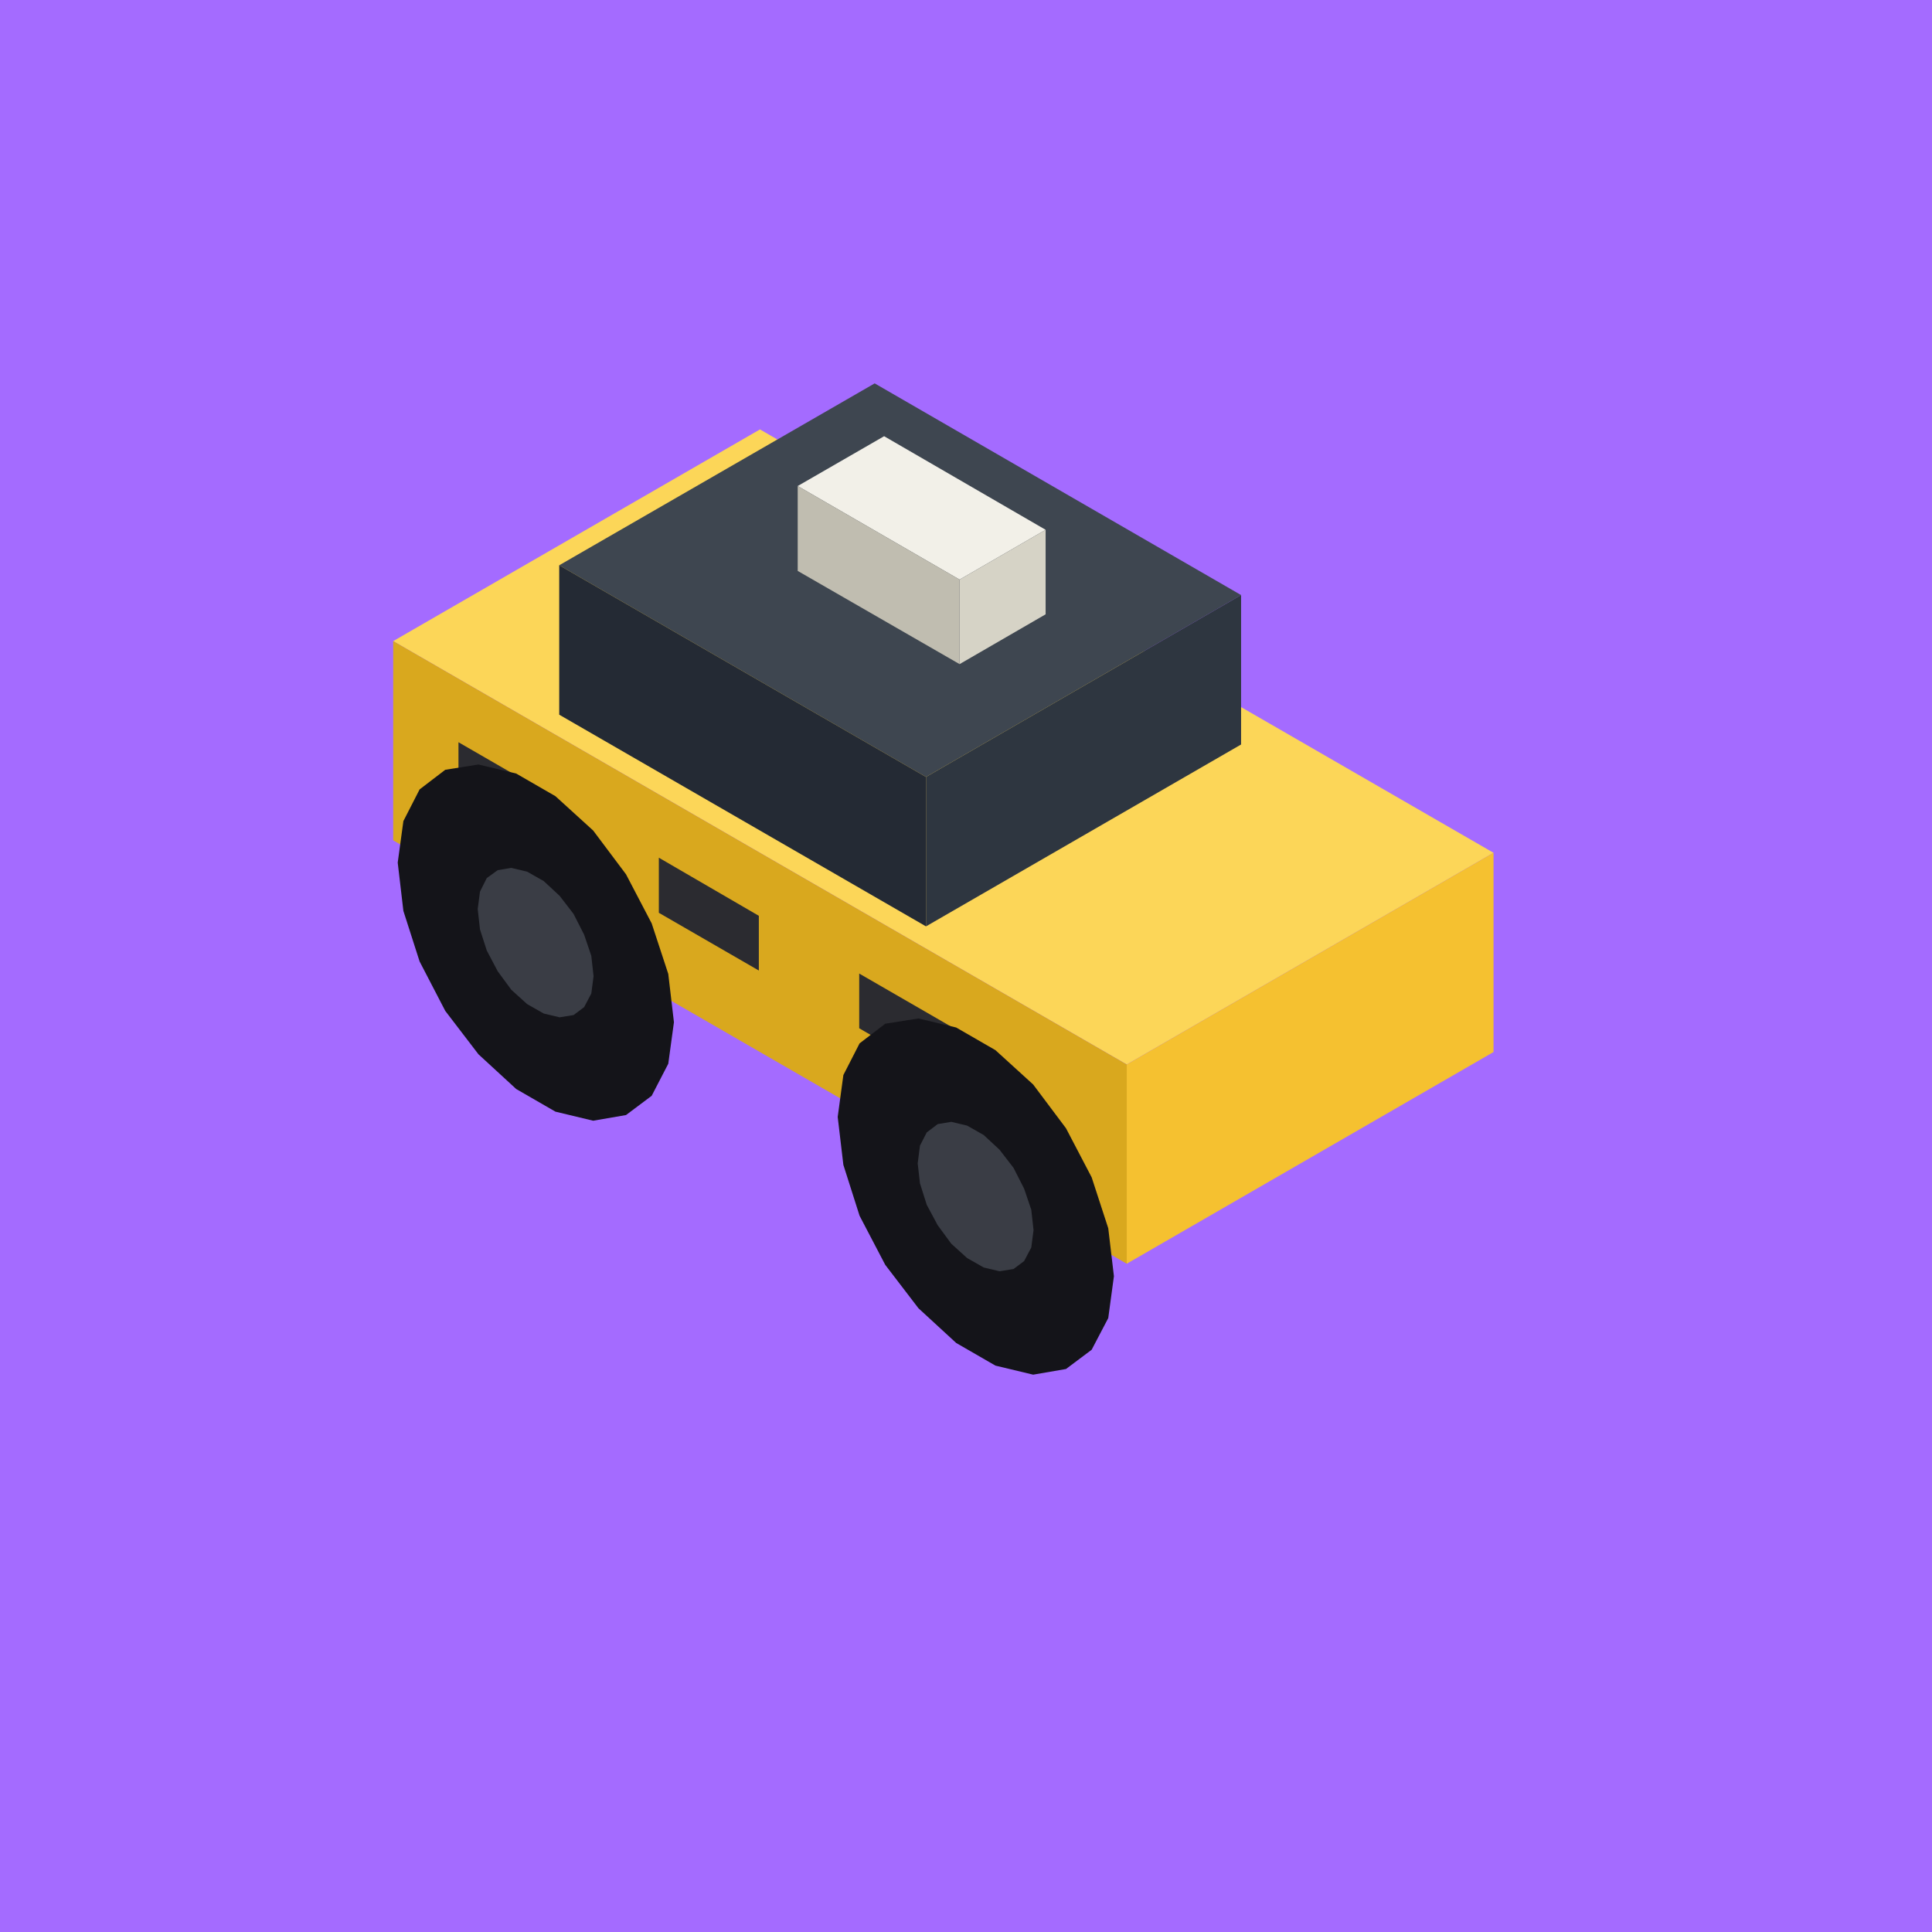
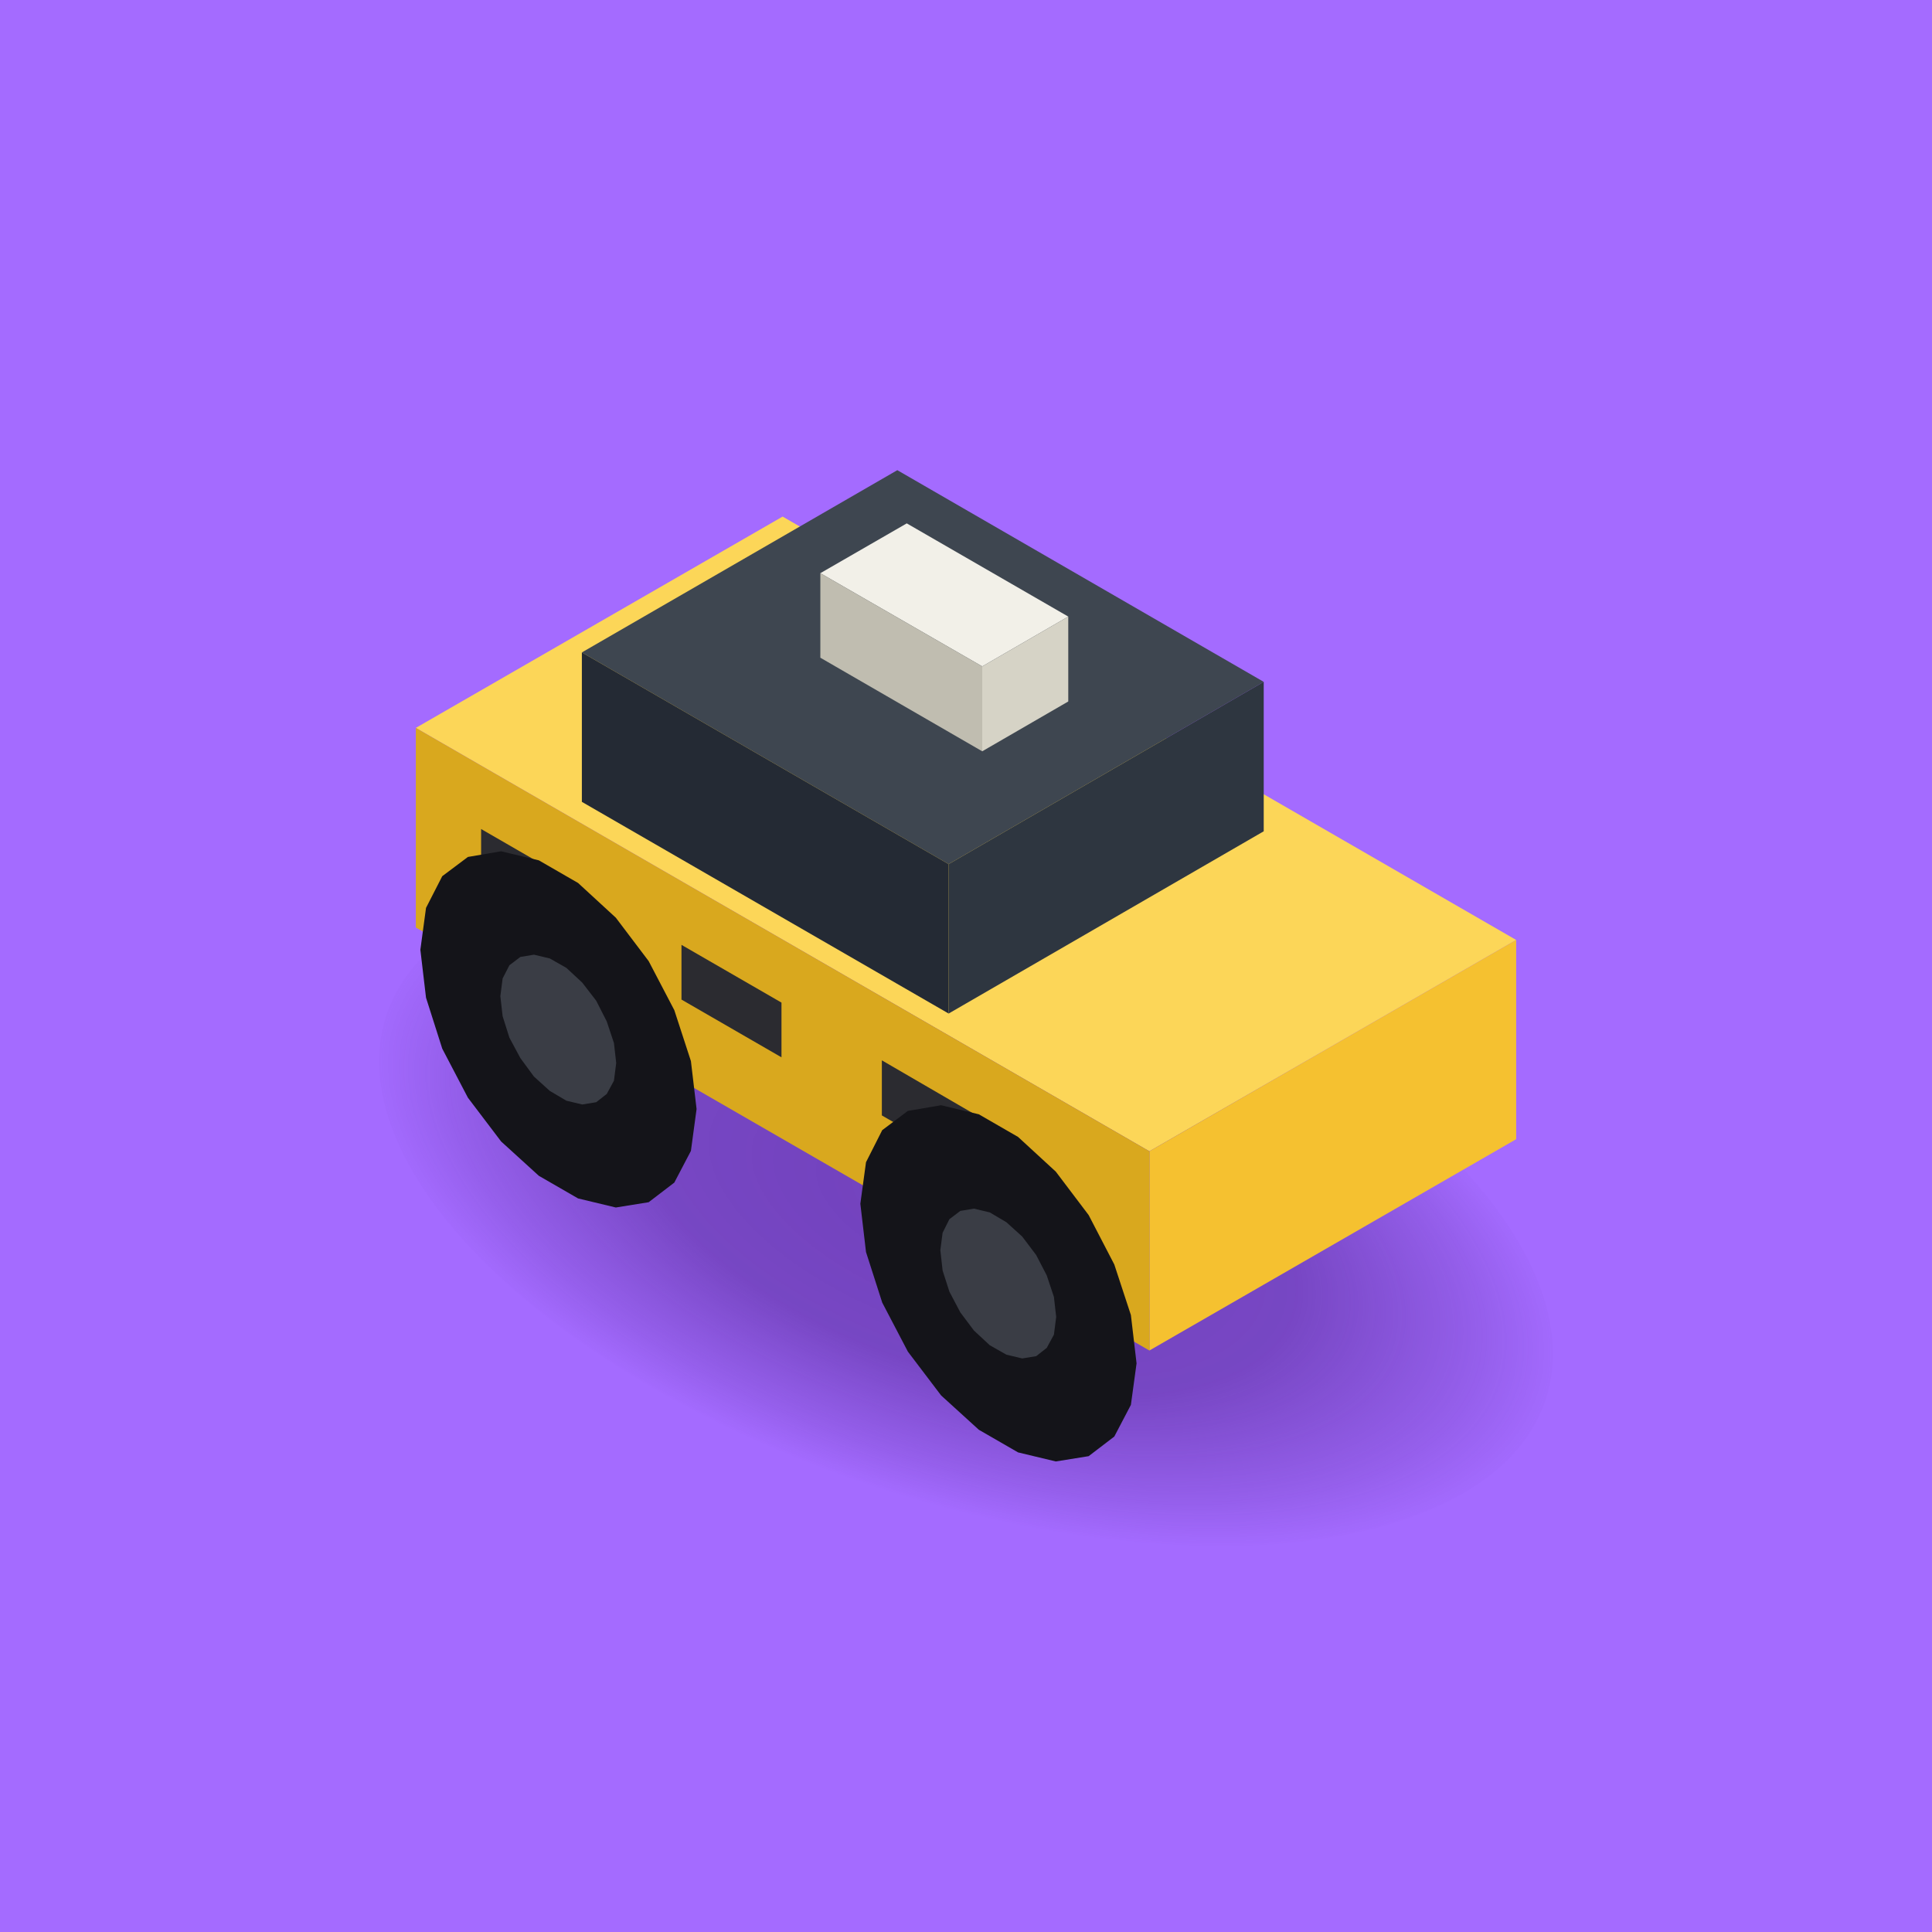
<svg xmlns="http://www.w3.org/2000/svg" viewBox="0 0 512 512" width="512" height="512">
+   <defs>
+     <radialGradient id="contact">
+       <stop offset="0" stop-color="#3E1878" stop-opacity="0.50" />
+       <stop offset="0.55" stop-color="#3E1878" stop-opacity="0.44" />
+       <stop offset="0.86" stop-color="#3E1878" stop-opacity="0.15" />
+       <stop offset="1" stop-color="#3E1878" stop-opacity="0" />
+     </radialGradient>
+   </defs>
  <rect width="512" height="512" fill="#A46BFF" />
-   <g shape-rendering="geometricPrecision">
-     <polygon points="201.4,113.8 395.8,226.0 298.6,282.1 104.2,169.9" fill="#FCD658" />
-     <polygon points="395.8,278.8 395.8,226.0 298.6,282.1 298.6,334.9" fill="#F5C130" />
-     <polygon points="104.2,222.7 298.6,334.9 298.6,282.1 104.2,169.9" fill="#D9A81E" />
-     <polygon points="121.5,211.2 148.0,226.5 148.0,212.0 121.5,196.7" fill="#2B2B30" />
-     <polygon points="174.6,241.9 201.1,257.2 201.1,242.7 174.6,227.3" fill="#2B2B30" />
-     <polygon points="227.7,272.5 254.2,287.9 254.2,273.3 227.7,258.0" fill="#2B2B30" />
-     <polygon points="178.6,270.9 177.1,258.1 172.7,244.7 165.9,231.7 157.2,220.1 147.2,211.0 136.8,205.0 126.8,202.6 118.0,204.0 111.2,209.2 106.9,217.6 105.4,228.6 106.9,241.4 111.2,254.8 118.0,267.9 126.8,279.4 136.8,288.6 147.2,294.6 157.2,297.0 165.9,295.5 172.7,290.4 177.1,281.9" fill="#141419" />
-     <polygon points="157.3,258.7 156.7,253.3 154.8,247.7 152.0,242.2 148.3,237.4 144.1,233.5 139.7,231.0 135.5,230.0 131.9,230.6 129.0,232.7 127.2,236.3 126.6,240.9 127.2,246.3 129.0,251.9 131.9,257.4 135.5,262.3 139.7,266.1 144.1,268.6 148.3,269.6 152.0,269.0 154.8,266.9 156.7,263.3" fill="#3A3D45" />
-     <polygon points="295.2,338.2 293.7,325.5 289.3,312.0 282.5,299.0 273.8,287.4 263.8,278.3 253.4,272.3 243.4,269.9 234.6,271.3 227.8,276.5 223.5,284.9 222.0,296.0 223.5,308.7 227.8,322.2 234.6,335.2 243.4,346.7 253.4,355.9 263.8,361.9 273.8,364.3 282.5,362.8 289.3,357.7 293.7,349.3" fill="#141419" />
-     <polygon points="273.9,326.0 273.3,320.6 271.4,315.0 268.6,309.5 264.9,304.7 260.7,300.8 256.3,298.3 252.1,297.3 248.5,297.9 245.6,300.1 243.8,303.6 243.2,308.3 243.8,313.6 245.6,319.3 248.5,324.7 252.1,329.6 256.3,333.4 260.7,335.9 264.9,336.9 268.6,336.3 271.4,334.2 273.3,330.6" fill="#3A3D45" />
-     <polygon points="231.8,101.6 328.9,157.7 245.4,205.9 148.2,149.8" fill="#3E4650" />
-     <polygon points="328.9,197.3 328.9,157.7 245.4,205.9 245.4,245.5" fill="#2E3640" />
-     <polygon points="148.2,189.4 245.4,245.5 245.4,205.9 148.2,149.8" fill="#242A34" />
-     <polygon points="234.3,115.6 277.1,140.4 254.3,153.6 211.4,128.8" fill="#F2F0E8" />
-     <polygon points="277.1,162.8 277.1,140.4 254.3,153.6 254.3,176.0" fill="#D6D3C6" />
-     <polygon points="211.4,151.3 254.3,176.0 254.3,153.6 211.4,128.8" fill="#C0BDB0" />
+   <g shape-rendering="geometricPrecision" transform="translate(0.0,64.0)">
+     <ellipse cx="0" cy="0" rx="2.3" ry="1.45" fill="url(#contact)" transform="matrix(57.2,33.0,-57.2,33.0,256.0,256.0)" />
+     <polygon points="207.4,72.9 401.8,185.1 304.6,241.1 110.2,128.9" fill="#FCD658" />
+     <polygon points="401.8,237.9 401.8,185.1 304.6,241.1 304.6,293.9" fill="#F5C130" />
+     <polygon points="110.2,181.8 304.6,293.9 304.6,241.1 110.2,128.9" fill="#D9A81E" />
+     <polygon points="127.5,170.2 154.0,185.6 154.0,171.0 127.5,155.7" fill="#2B2B30" />
+     <polygon points="180.6,200.9 207.1,216.2 207.1,201.7 180.6,186.4" fill="#2B2B30" />
+     <polygon points="233.7,231.6 260.2,246.9 260.2,232.4 233.7,217.0" fill="#2B2B30" />
+     <polygon points="184.6,229.9 183.1,217.2 178.7,203.7 171.9,190.7 163.2,179.2 153.2,170.0 142.8,164.0 132.8,161.6 124.0,163.1 117.2,168.2 112.9,176.6 111.4,187.7 112.9,200.4 117.2,213.9 124.0,226.9 132.8,238.5 142.8,247.6 153.2,253.6 163.2,256.0 171.9,254.6 178.7,249.4 183.1,241.0" fill="#141419" />
+     <polygon points="163.3,217.7 162.7,212.4 160.8,206.7 158.0,201.2 154.3,196.4 150.1,192.5 145.7,190.0 141.5,189.0 137.9,189.6 135.0,191.8 133.2,195.3 132.6,200.0 133.2,205.3 135.0,211.0 137.9,216.4 141.5,221.3 145.7,225.1 150.1,227.7 154.3,228.7 158.0,228.1 160.8,225.9 162.7,222.4" fill="#3A3D45" />
+     <polygon points="301.2,297.3 299.7,284.5 295.3,271.1 288.5,258.0 279.8,246.5 269.8,237.3 259.4,231.3 249.4,228.9 240.6,230.4 233.8,235.5 229.5,244.0 228.0,255.0 229.5,267.8 233.8,281.2 240.6,294.2 249.4,305.8 259.4,314.9 269.8,320.9 279.8,323.3 288.5,321.9 295.3,316.7 299.7,308.3" fill="#141419" />
+     <polygon points="279.9,285.0 279.3,279.7 277.4,274.0 274.6,268.6 270.9,263.7 266.7,259.9 262.3,257.3 258.1,256.3 254.5,256.9 251.6,259.1 249.8,262.7 249.2,267.3 249.8,272.7 251.6,278.3 254.5,283.8 258.1,288.6 262.3,292.5 266.7,295.0 270.9,296.0 274.6,295.4 277.4,293.2 279.3,289.7" fill="#3A3D45" />
+     <polygon points="237.8,60.6 334.9,116.7 251.4,165.0 154.2,108.9" fill="#3E4650" />
+     <polygon points="334.9,156.3 334.9,116.7 251.4,165.0 251.4,204.6" fill="#2E3640" />
+     <polygon points="154.2,148.5 251.4,204.6 251.4,165.0 154.2,108.9" fill="#242A34" />
+     <polygon points="240.3,74.7 283.1,99.4 260.3,112.6 217.4,87.9" fill="#F2F0E8" />
+     <polygon points="283.1,121.9 283.1,99.4 260.3,112.6 260.3,135.1" fill="#D6D3C6" />
+     <polygon points="217.4,110.3 260.3,135.1 260.3,112.6 217.4,87.9" fill="#C0BDB0" />
  </g>
</svg>
